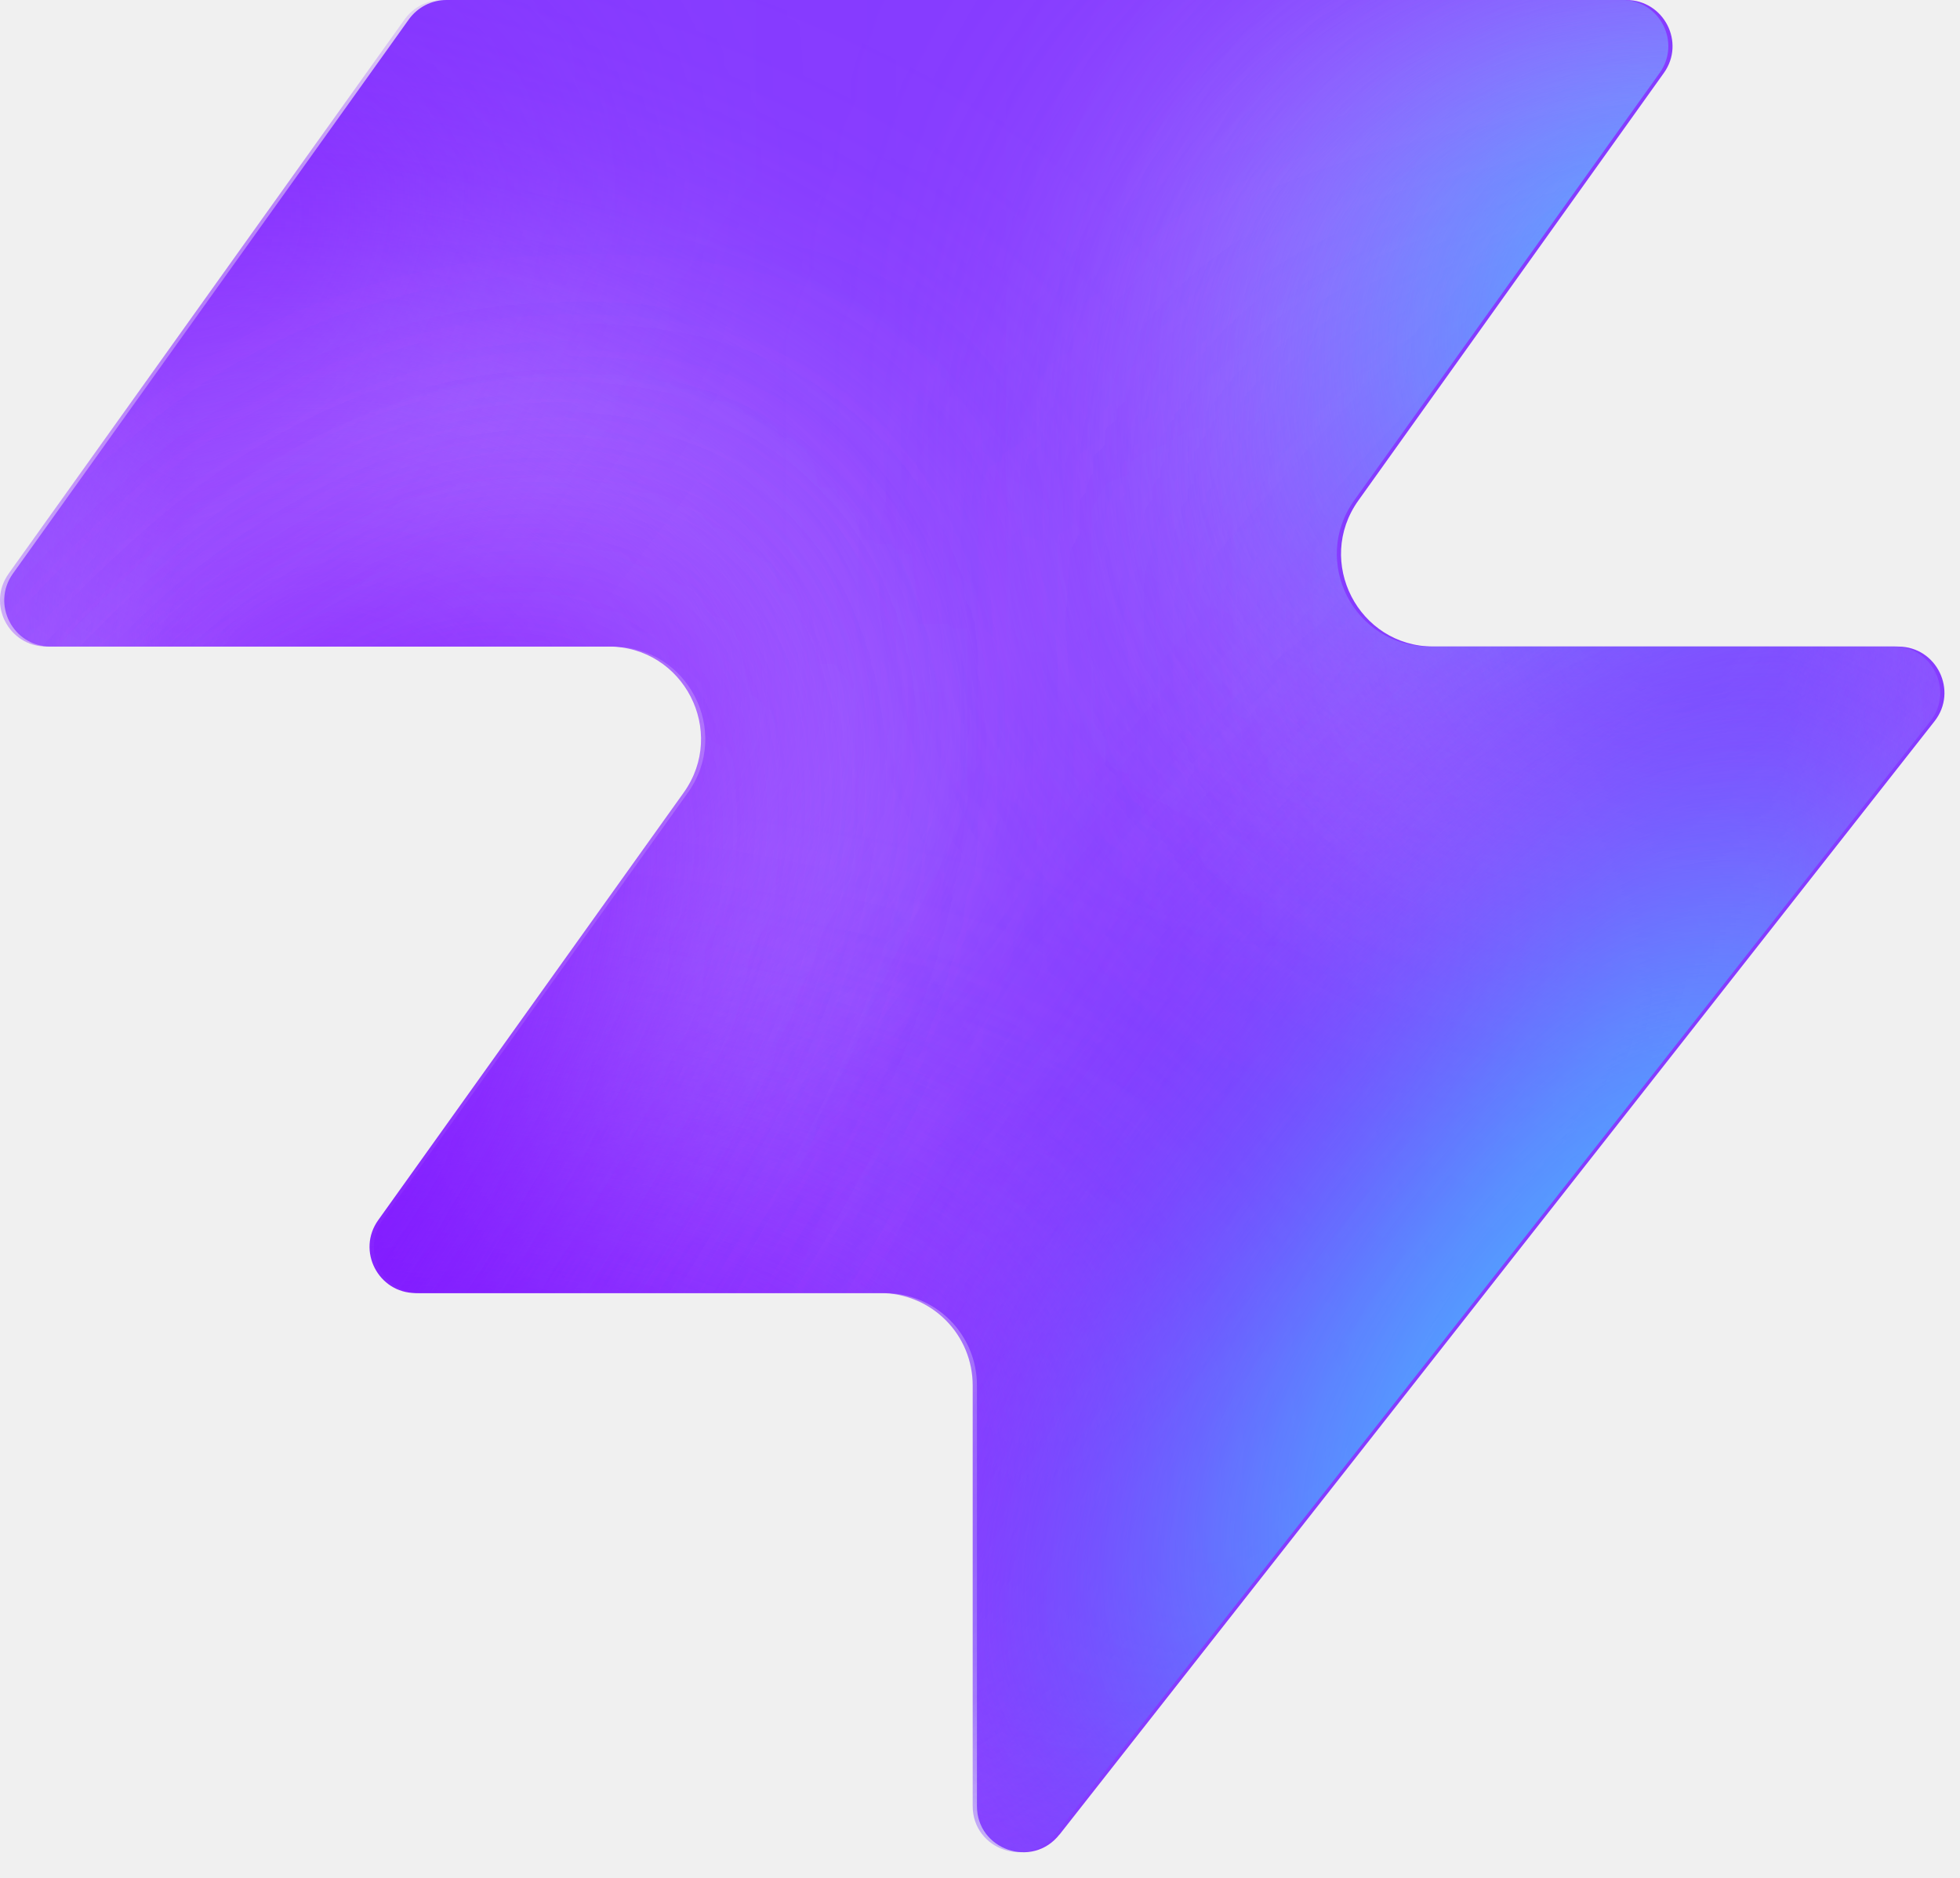
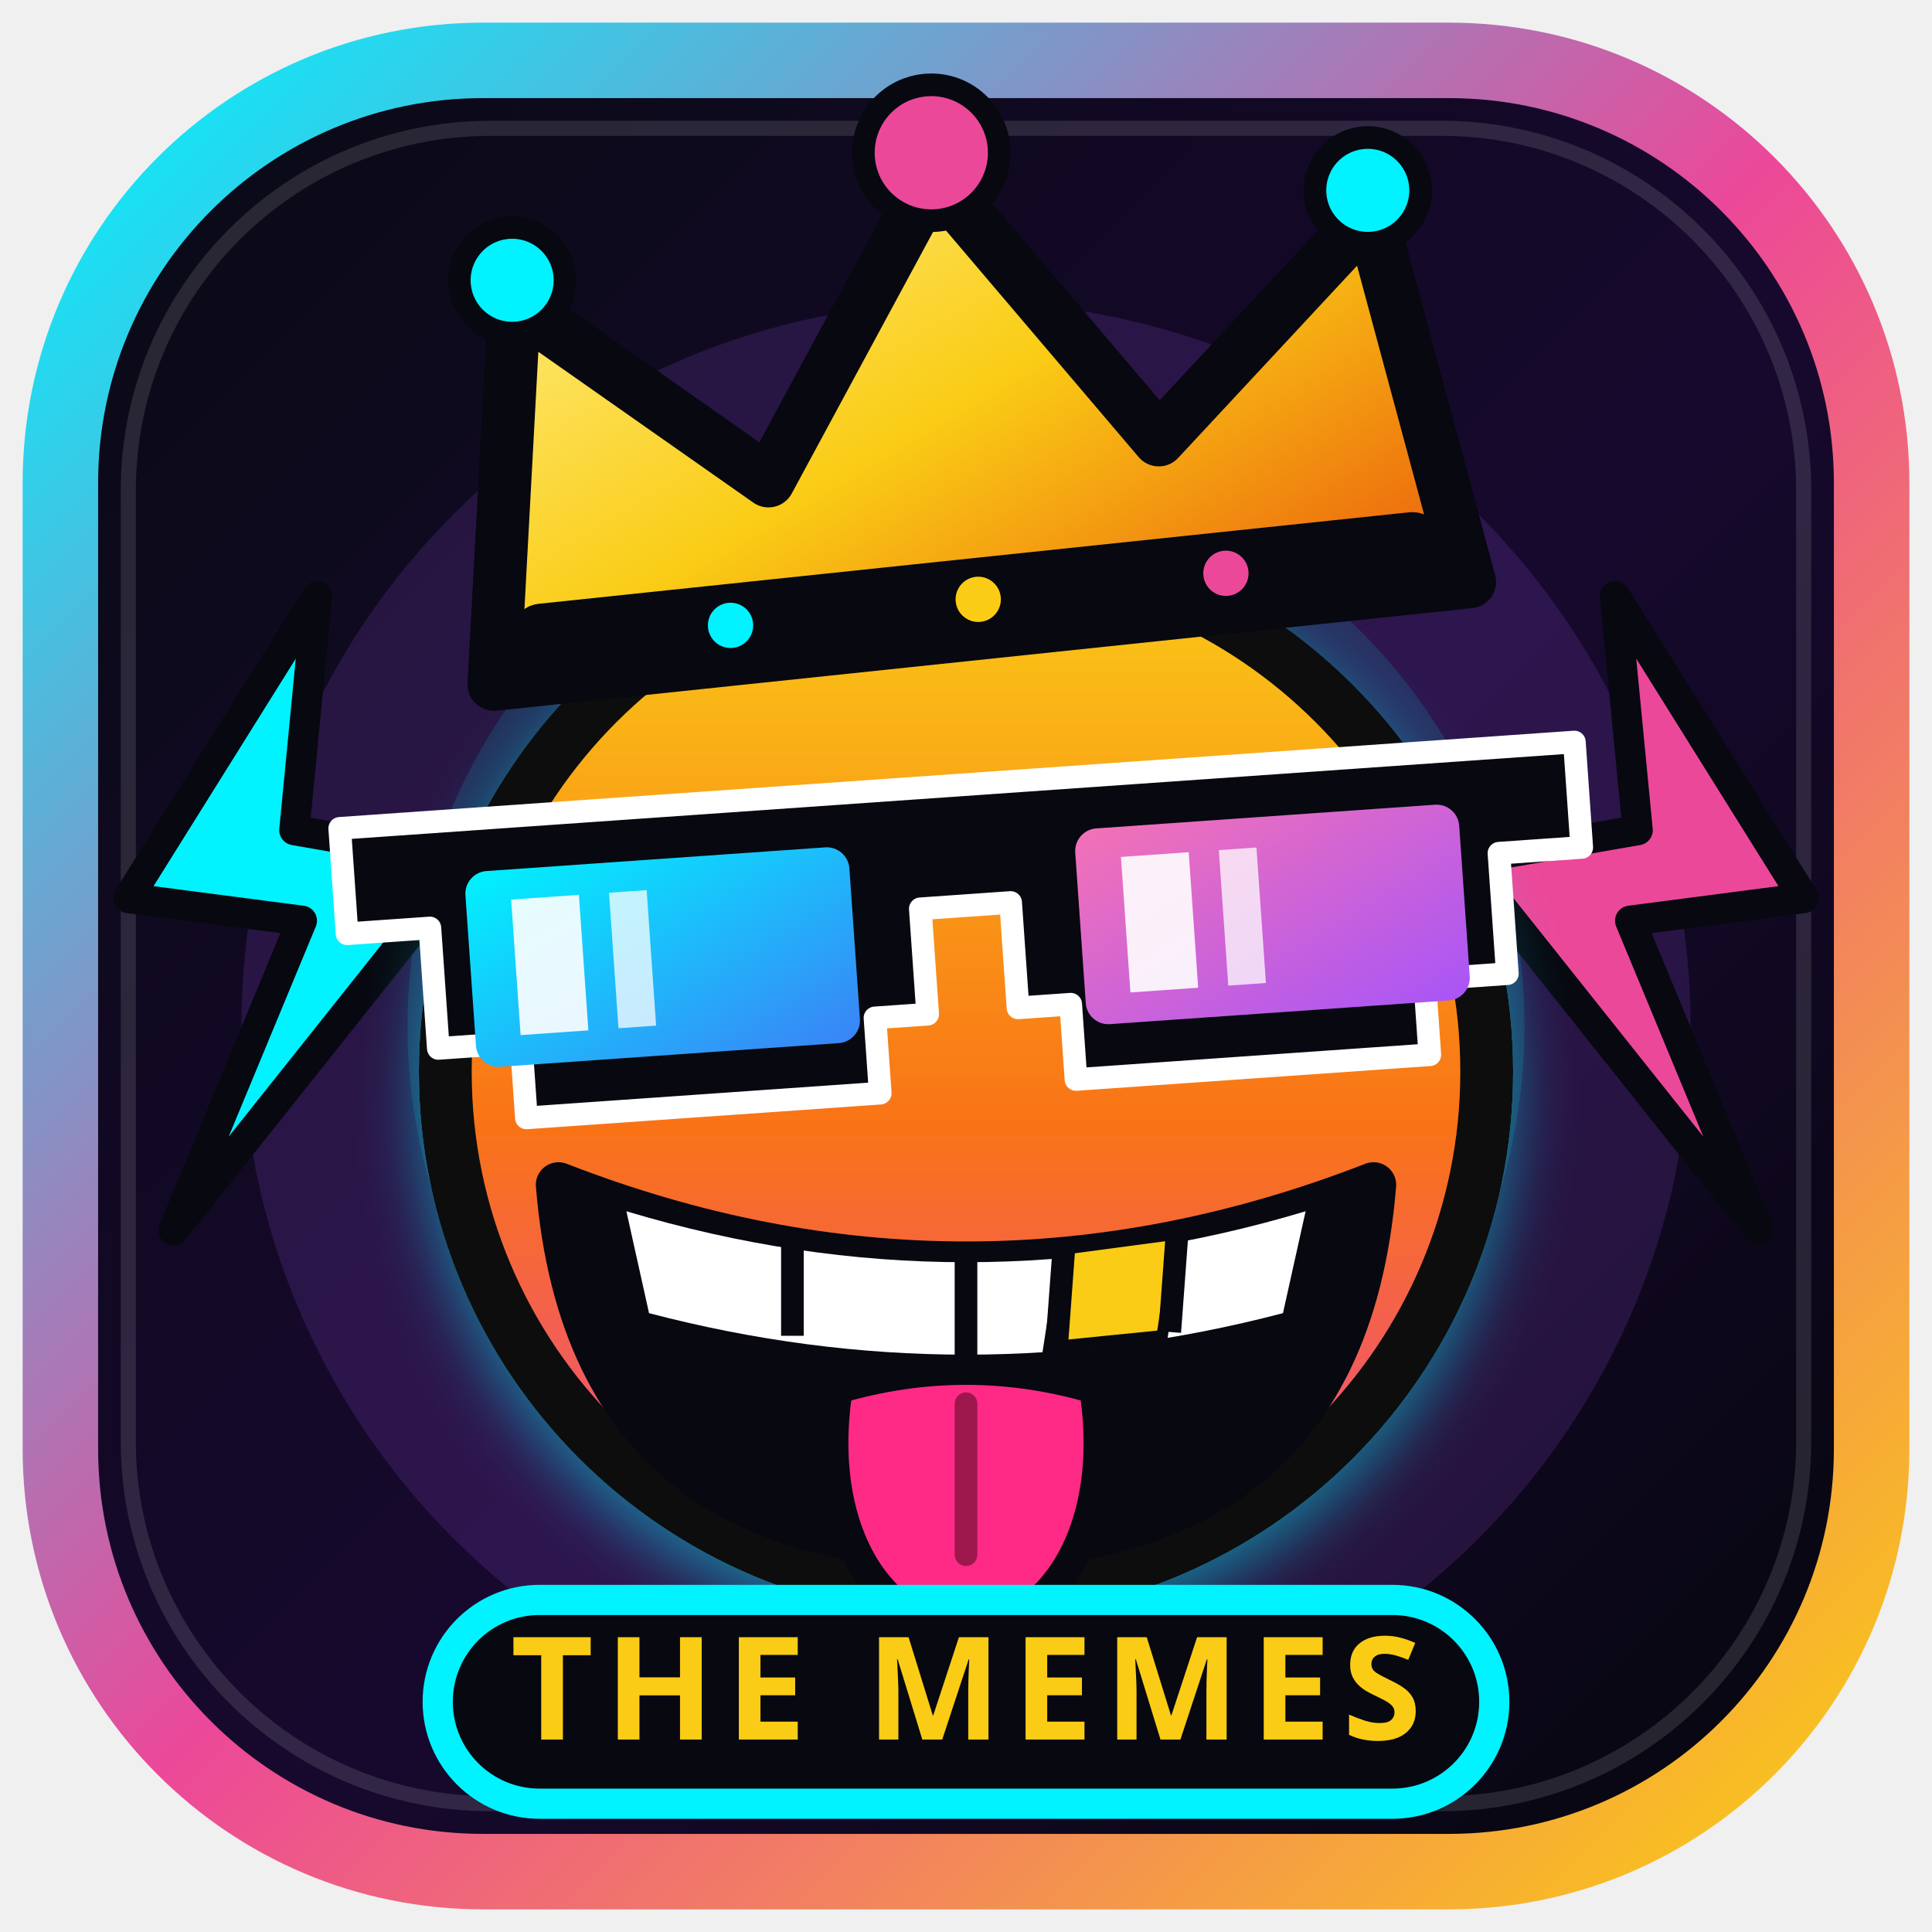
- <svg xmlns="http://www.w3.org/2000/svg" width="48" height="46" fill="none" viewBox="0 0 48 46">
-   <path fill="#863bff" d="M25.946 44.938c-.664.845-2.021.375-2.021-.698V33.937a2.26 2.26 0 0 0-2.262-2.262H10.287c-.92 0-1.456-1.04-.92-1.788l7.48-10.471c1.07-1.497 0-3.578-1.842-3.578H1.237c-.92 0-1.456-1.04-.92-1.788L10.013.474c.214-.297.556-.474.92-.474h28.894c.92 0 1.456 1.04.92 1.788l-7.48 10.471c-1.07 1.498 0 3.579 1.842 3.579h11.377c.943 0 1.473 1.088.89 1.83L25.947 44.94z" style="fill:#863bff;fill:color(display-p3 .525 .23 1);fill-opacity:1" />
-   <mask id="a" width="48" height="46" x="0" y="0" maskUnits="userSpaceOnUse" style="mask-type:alpha">
-     <path fill="#000" d="M25.842 44.938c-.664.844-2.021.375-2.021-.698V33.937a2.26 2.26 0 0 0-2.262-2.262H10.183c-.92 0-1.456-1.04-.92-1.788l7.48-10.471c1.07-1.498 0-3.579-1.842-3.579H1.133c-.92 0-1.456-1.04-.92-1.787L9.91.473c.214-.297.556-.474.92-.474h28.894c.92 0 1.456 1.04.92 1.788l-7.48 10.471c-1.07 1.498 0 3.578 1.842 3.578h11.377c.943 0 1.473 1.088.89 1.832L25.843 44.94z" style="fill:#000;fill-opacity:1" />
-   </mask>
-   <g mask="url(#a)">
-     <g filter="url(#b)">
-       <ellipse cx="5.508" cy="14.704" fill="#ede6ff" rx="5.508" ry="14.704" style="fill:#ede6ff;fill:color(display-p3 .927 .903 1);fill-opacity:1" transform="matrix(.00324 1 1 -.00324 -4.47 31.516)" />
-     </g>
-     <g filter="url(#c)">
-       <ellipse cx="10.399" cy="29.851" fill="#ede6ff" rx="10.399" ry="29.851" style="fill:#ede6ff;fill:color(display-p3 .927 .903 1);fill-opacity:1" transform="matrix(.00324 1 1 -.00324 -39.328 7.883)" />
-     </g>
-     <g filter="url(#d)">
-       <ellipse cx="5.508" cy="30.487" fill="#7e14ff" rx="5.508" ry="30.487" style="fill:#7e14ff;fill:color(display-p3 .492 .077 1);fill-opacity:1" transform="rotate(89.814 -25.913 -14.639)scale(1 -1)" />
-     </g>
-     <g filter="url(#e)">
-       <ellipse cx="5.508" cy="30.599" fill="#7e14ff" rx="5.508" ry="30.599" style="fill:#7e14ff;fill:color(display-p3 .492 .077 1);fill-opacity:1" transform="rotate(89.814 -32.644 -3.334)scale(1 -1)" />
-     </g>
-     <g filter="url(#f)">
-       <ellipse cx="5.508" cy="30.599" fill="#7e14ff" rx="5.508" ry="30.599" style="fill:#7e14ff;fill:color(display-p3 .492 .077 1);fill-opacity:1" transform="matrix(.00324 1 1 -.00324 -34.34 30.47)" />
-     </g>
-     <g filter="url(#g)">
-       <ellipse cx="14.072" cy="22.078" fill="#ede6ff" rx="14.072" ry="22.078" style="fill:#ede6ff;fill:color(display-p3 .927 .903 1);fill-opacity:1" transform="rotate(93.35 24.506 48.493)scale(-1 1)" />
-     </g>
-     <g filter="url(#h)">
-       <ellipse cx="3.47" cy="21.501" fill="#7e14ff" rx="3.47" ry="21.501" style="fill:#7e14ff;fill:color(display-p3 .492 .077 1);fill-opacity:1" transform="rotate(89.009 28.708 47.59)scale(-1 1)" />
-     </g>
-     <g filter="url(#i)">
-       <ellipse cx="3.47" cy="21.501" fill="#7e14ff" rx="3.47" ry="21.501" style="fill:#7e14ff;fill:color(display-p3 .492 .077 1);fill-opacity:1" transform="rotate(89.009 28.708 47.59)scale(-1 1)" />
-     </g>
-     <g filter="url(#j)">
-       <ellipse cx=".387" cy="8.972" fill="#7e14ff" rx="4.407" ry="29.108" style="fill:#7e14ff;fill:color(display-p3 .492 .077 1);fill-opacity:1" transform="rotate(39.51 .387 8.972)" />
-     </g>
-     <g filter="url(#k)">
-       <ellipse cx="47.523" cy="-6.092" fill="#7e14ff" rx="4.407" ry="29.108" style="fill:#7e14ff;fill:color(display-p3 .492 .077 1);fill-opacity:1" transform="rotate(37.892 47.523 -6.092)" />
-     </g>
-     <g filter="url(#l)">
-       <ellipse cx="41.412" cy="6.333" fill="#47bfff" rx="5.971" ry="9.665" style="fill:#47bfff;fill:color(display-p3 .28 .748 1);fill-opacity:1" transform="rotate(37.892 41.412 6.333)" />
-     </g>
-     <g filter="url(#m)">
-       <ellipse cx="-1.879" cy="38.332" fill="#7e14ff" rx="4.407" ry="29.108" style="fill:#7e14ff;fill:color(display-p3 .492 .077 1);fill-opacity:1" transform="rotate(37.892 -1.88 38.332)" />
-     </g>
-     <g filter="url(#n)">
-       <ellipse cx="-1.879" cy="38.332" fill="#7e14ff" rx="4.407" ry="29.108" style="fill:#7e14ff;fill:color(display-p3 .492 .077 1);fill-opacity:1" transform="rotate(37.892 -1.88 38.332)" />
-     </g>
-     <g filter="url(#o)">
-       <ellipse cx="35.651" cy="29.907" fill="#7e14ff" rx="4.407" ry="29.108" style="fill:#7e14ff;fill:color(display-p3 .492 .077 1);fill-opacity:1" transform="rotate(37.892 35.651 29.907)" />
-     </g>
-     <g filter="url(#p)">
-       <ellipse cx="38.418" cy="32.4" fill="#47bfff" rx="5.971" ry="15.297" style="fill:#47bfff;fill:color(display-p3 .28 .748 1);fill-opacity:1" transform="rotate(37.892 38.418 32.4)" />
-     </g>
-   </g>
+ <svg xmlns="http://www.w3.org/2000/svg" viewBox="0 0 512 512" width="512" height="512">
  <defs>
-     <filter id="b" width="60.045" height="41.654" x="-19.77" y="16.149" color-interpolation-filters="sRGB" filterUnits="userSpaceOnUse">
-       <feFlood flood-opacity="0" result="BackgroundImageFix" />
-       <feBlend in="SourceGraphic" in2="BackgroundImageFix" result="shape" />
-       <feGaussianBlur result="effect1_foregroundBlur_2002_17158" stdDeviation="7.659" />
-     </filter>
-     <filter id="c" width="90.34" height="51.437" x="-54.613" y="-7.533" color-interpolation-filters="sRGB" filterUnits="userSpaceOnUse">
-       <feFlood flood-opacity="0" result="BackgroundImageFix" />
-       <feBlend in="SourceGraphic" in2="BackgroundImageFix" result="shape" />
-       <feGaussianBlur result="effect1_foregroundBlur_2002_17158" stdDeviation="7.659" />
-     </filter>
-     <filter id="d" width="79.355" height="29.4" x="-49.64" y="2.03" color-interpolation-filters="sRGB" filterUnits="userSpaceOnUse">
-       <feFlood flood-opacity="0" result="BackgroundImageFix" />
-       <feBlend in="SourceGraphic" in2="BackgroundImageFix" result="shape" />
-       <feGaussianBlur result="effect1_foregroundBlur_2002_17158" stdDeviation="4.596" />
-     </filter>
-     <filter id="e" width="79.579" height="29.4" x="-45.045" y="20.029" color-interpolation-filters="sRGB" filterUnits="userSpaceOnUse">
-       <feFlood flood-opacity="0" result="BackgroundImageFix" />
-       <feBlend in="SourceGraphic" in2="BackgroundImageFix" result="shape" />
-       <feGaussianBlur result="effect1_foregroundBlur_2002_17158" stdDeviation="4.596" />
-     </filter>
-     <filter id="f" width="79.579" height="29.4" x="-43.513" y="21.178" color-interpolation-filters="sRGB" filterUnits="userSpaceOnUse">
-       <feFlood flood-opacity="0" result="BackgroundImageFix" />
-       <feBlend in="SourceGraphic" in2="BackgroundImageFix" result="shape" />
-       <feGaussianBlur result="effect1_foregroundBlur_2002_17158" stdDeviation="4.596" />
-     </filter>
-     <filter id="g" width="74.749" height="58.852" x="15.756" y="-17.901" color-interpolation-filters="sRGB" filterUnits="userSpaceOnUse">
-       <feFlood flood-opacity="0" result="BackgroundImageFix" />
-       <feBlend in="SourceGraphic" in2="BackgroundImageFix" result="shape" />
-       <feGaussianBlur result="effect1_foregroundBlur_2002_17158" stdDeviation="7.659" />
-     </filter>
-     <filter id="h" width="61.377" height="25.362" x="23.548" y="2.284" color-interpolation-filters="sRGB" filterUnits="userSpaceOnUse">
-       <feFlood flood-opacity="0" result="BackgroundImageFix" />
-       <feBlend in="SourceGraphic" in2="BackgroundImageFix" result="shape" />
-       <feGaussianBlur result="effect1_foregroundBlur_2002_17158" stdDeviation="4.596" />
-     </filter>
-     <filter id="i" width="61.377" height="25.362" x="23.548" y="2.284" color-interpolation-filters="sRGB" filterUnits="userSpaceOnUse">
-       <feFlood flood-opacity="0" result="BackgroundImageFix" />
-       <feBlend in="SourceGraphic" in2="BackgroundImageFix" result="shape" />
-       <feGaussianBlur result="effect1_foregroundBlur_2002_17158" stdDeviation="4.596" />
-     </filter>
-     <filter id="j" width="56.045" height="63.649" x="-27.636" y="-22.853" color-interpolation-filters="sRGB" filterUnits="userSpaceOnUse">
-       <feFlood flood-opacity="0" result="BackgroundImageFix" />
-       <feBlend in="SourceGraphic" in2="BackgroundImageFix" result="shape" />
-       <feGaussianBlur result="effect1_foregroundBlur_2002_17158" stdDeviation="4.596" />
-     </filter>
-     <filter id="k" width="54.814" height="64.646" x="20.116" y="-38.415" color-interpolation-filters="sRGB" filterUnits="userSpaceOnUse">
-       <feFlood flood-opacity="0" result="BackgroundImageFix" />
-       <feBlend in="SourceGraphic" in2="BackgroundImageFix" result="shape" />
-       <feGaussianBlur result="effect1_foregroundBlur_2002_17158" stdDeviation="4.596" />
-     </filter>
-     <filter id="l" width="33.541" height="35.313" x="24.641" y="-11.323" color-interpolation-filters="sRGB" filterUnits="userSpaceOnUse">
-       <feFlood flood-opacity="0" result="BackgroundImageFix" />
-       <feBlend in="SourceGraphic" in2="BackgroundImageFix" result="shape" />
-       <feGaussianBlur result="effect1_foregroundBlur_2002_17158" stdDeviation="4.596" />
-     </filter>
-     <filter id="m" width="54.814" height="64.646" x="-29.286" y="6.009" color-interpolation-filters="sRGB" filterUnits="userSpaceOnUse">
-       <feFlood flood-opacity="0" result="BackgroundImageFix" />
-       <feBlend in="SourceGraphic" in2="BackgroundImageFix" result="shape" />
-       <feGaussianBlur result="effect1_foregroundBlur_2002_17158" stdDeviation="4.596" />
-     </filter>
-     <filter id="n" width="54.814" height="64.646" x="-29.286" y="6.009" color-interpolation-filters="sRGB" filterUnits="userSpaceOnUse">
-       <feFlood flood-opacity="0" result="BackgroundImageFix" />
-       <feBlend in="SourceGraphic" in2="BackgroundImageFix" result="shape" />
-       <feGaussianBlur result="effect1_foregroundBlur_2002_17158" stdDeviation="4.596" />
-     </filter>
-     <filter id="o" width="54.814" height="64.646" x="8.244" y="-2.416" color-interpolation-filters="sRGB" filterUnits="userSpaceOnUse">
-       <feFlood flood-opacity="0" result="BackgroundImageFix" />
-       <feBlend in="SourceGraphic" in2="BackgroundImageFix" result="shape" />
-       <feGaussianBlur result="effect1_foregroundBlur_2002_17158" stdDeviation="4.596" />
-     </filter>
-     <filter id="p" width="39.409" height="43.623" x="18.713" y="10.588" color-interpolation-filters="sRGB" filterUnits="userSpaceOnUse">
-       <feFlood flood-opacity="0" result="BackgroundImageFix" />
-       <feBlend in="SourceGraphic" in2="BackgroundImageFix" result="shape" />
-       <feGaussianBlur result="effect1_foregroundBlur_2002_17158" stdDeviation="4.596" />
+     <linearGradient id="bgGrad" x1="0%" y1="0%" x2="100%" y2="100%">
+       <stop offset="0%" stop-color="#090a14" />
+       <stop offset="55%" stop-color="#17092e" />
+       <stop offset="100%" stop-color="#05060c" />
+     </linearGradient>
+     <linearGradient id="rimGrad" x1="0%" y1="0%" x2="100%" y2="100%">
+       <stop offset="0%" stop-color="#00f3ff" />
+       <stop offset="50%" stop-color="#ec4899" />
+       <stop offset="100%" stop-color="#facc15" />
+     </linearGradient>
+     <linearGradient id="faceGrad" x1="0%" y1="0%" x2="0%" y2="100%">
+       <stop offset="0%" stop-color="#facc15" />
+       <stop offset="55%" stop-color="#f97316" />
+       <stop offset="100%" stop-color="#ec4899" />
+     </linearGradient>
+     <linearGradient id="crownGrad" x1="0%" y1="0%" x2="100%" y2="100%">
+       <stop offset="0%" stop-color="#fef08a" />
+       <stop offset="50%" stop-color="#facc15" />
+       <stop offset="100%" stop-color="#ea580c" />
+     </linearGradient>
+     <linearGradient id="lensCyan" x1="0%" y1="0%" x2="100%" y2="100%">
+       <stop offset="0%" stop-color="#00f3ff" />
+       <stop offset="100%" stop-color="#3b82f6" />
+     </linearGradient>
+     <linearGradient id="lensPink" x1="0%" y1="0%" x2="100%" y2="100%">
+       <stop offset="0%" stop-color="#f472b6" />
+       <stop offset="100%" stop-color="#a855f7" />
+     </linearGradient>
+     <filter id="neonGlow" x="-15%" y="-15%" width="130%" height="130%">
+       <feDropShadow dx="0" dy="6" stdDeviation="8" flood-color="#00f3ff" flood-opacity="0.45" />
    </filter>
  </defs>
+   <rect x="16" y="16" width="480" height="480" rx="112" fill="url(#bgGrad)" stroke="url(#rimGrad)" stroke-width="20" />
+   <rect x="34" y="34" width="444" height="444" rx="96" fill="none" stroke="rgba(255,255,255,0.12)" stroke-width="4" />
+   <circle cx="256" cy="272" r="192" fill="#a855f7" opacity="0.16" />
+   <circle cx="256" cy="272" r="148" fill="#00f3ff" opacity="0.12" />
+   <polygon points="84,158 34,238 80,244 46,326 124,228 78,220" fill="#00f3ff" stroke="#070810" stroke-width="8" stroke-linejoin="round" />
+   <polygon points="428,158 478,238 432,244 466,326 388,228 434,220" fill="#ec4899" stroke="#070810" stroke-width="8" stroke-linejoin="round" />
+   <circle cx="256" cy="284" r="138" fill="url(#faceGrad)" stroke="#070810" stroke-width="14" filter="url(#neonGlow)" />
+   <g transform="rotate(-6 256 128)">
+     <polygon points="126,168 142,68 204,122 256,46 308,122 370,68 386,168" fill="url(#crownGrad)" stroke="#070810" stroke-width="14" stroke-linejoin="round" />
+     <circle cx="142" cy="62" r="14" fill="#00f3ff" stroke="#070810" stroke-width="6" />
+     <circle cx="256" cy="40" r="18" fill="#ec4899" stroke="#070810" stroke-width="6" />
+     <circle cx="370" cy="62" r="14" fill="#00f3ff" stroke="#070810" stroke-width="6" />
+     <rect x="132" y="148" width="248" height="22" rx="8" fill="#070810" />
+     <circle cx="190" cy="159" r="6" fill="#00f3ff" />
+     <circle cx="256" cy="159" r="6" fill="#facc15" />
+     <circle cx="322" cy="159" r="6" fill="#ec4899" />
+   </g>
+   <g transform="rotate(-4 256 242)">
+     <path d="M92,208 H420 V236 H398 V268 H376 V288 H282 V268 H268 V240 H244 V268 H230 V288 H136 V268 H114 V236 H92 Z" fill="#070810" stroke="#ffffff" stroke-width="6" stroke-linejoin="round" />
+     <rect x="124" y="222" width="102" height="52" rx="6" fill="url(#lensCyan)" />
+     <rect x="286" y="222" width="102" height="52" rx="6" fill="url(#lensPink)" />
+     <rect x="136" y="230" width="18" height="36" fill="#ffffff" opacity="0.9" />
+     <rect x="162" y="230" width="10" height="36" fill="#ffffff" opacity="0.75" />
+     <rect x="298" y="230" width="18" height="36" fill="#ffffff" opacity="0.9" />
+     <rect x="324" y="230" width="10" height="36" fill="#ffffff" opacity="0.75" />
+   </g>
+   <path d="M148,314 Q256,356 364,314 C358,388 312,410 256,410 C200,410 154,388 148,314 Z" fill="#070810" stroke="#070810" stroke-width="12" stroke-linejoin="round" />
+   <path d="M166,321 Q256,348 346,321 L340,348 Q256,370 172,348 Z" fill="#ffffff" />
+   <polygon points="282,331 312,327 308,354 278,357" fill="#facc15" stroke="#070810" stroke-width="3" />
+   <line x1="210" y1="326" x2="210" y2="354" stroke="#070810" stroke-width="6" />
+   <line x1="256" y1="333" x2="256" y2="360" stroke="#070810" stroke-width="6" />
+   <line x1="282" y1="330" x2="280" y2="357" stroke="#070810" stroke-width="6" />
+   <line x1="312" y1="326" x2="310" y2="353" stroke="#070810" stroke-width="6" />
+   <path d="M222,368 Q256,358 290,368 C296,406 278,432 256,432 C234,432 216,406 222,368 Z" fill="#ff2a85" stroke="#070810" stroke-width="8" />
+   <line x1="256" y1="372" x2="256" y2="412" stroke="#9d174d" stroke-width="6" stroke-linecap="round" />
+   <rect x="116" y="424" width="280" height="54" rx="27" fill="#070810" stroke="#00f3ff" stroke-width="8" />
+   <text x="256" y="461" font-family="Impact, 'Arial Black', sans-serif" font-size="38" font-weight="900" fill="#facc15" text-anchor="middle" letter-spacing="3">
+     THE MEMES
+   </text>
</svg>
